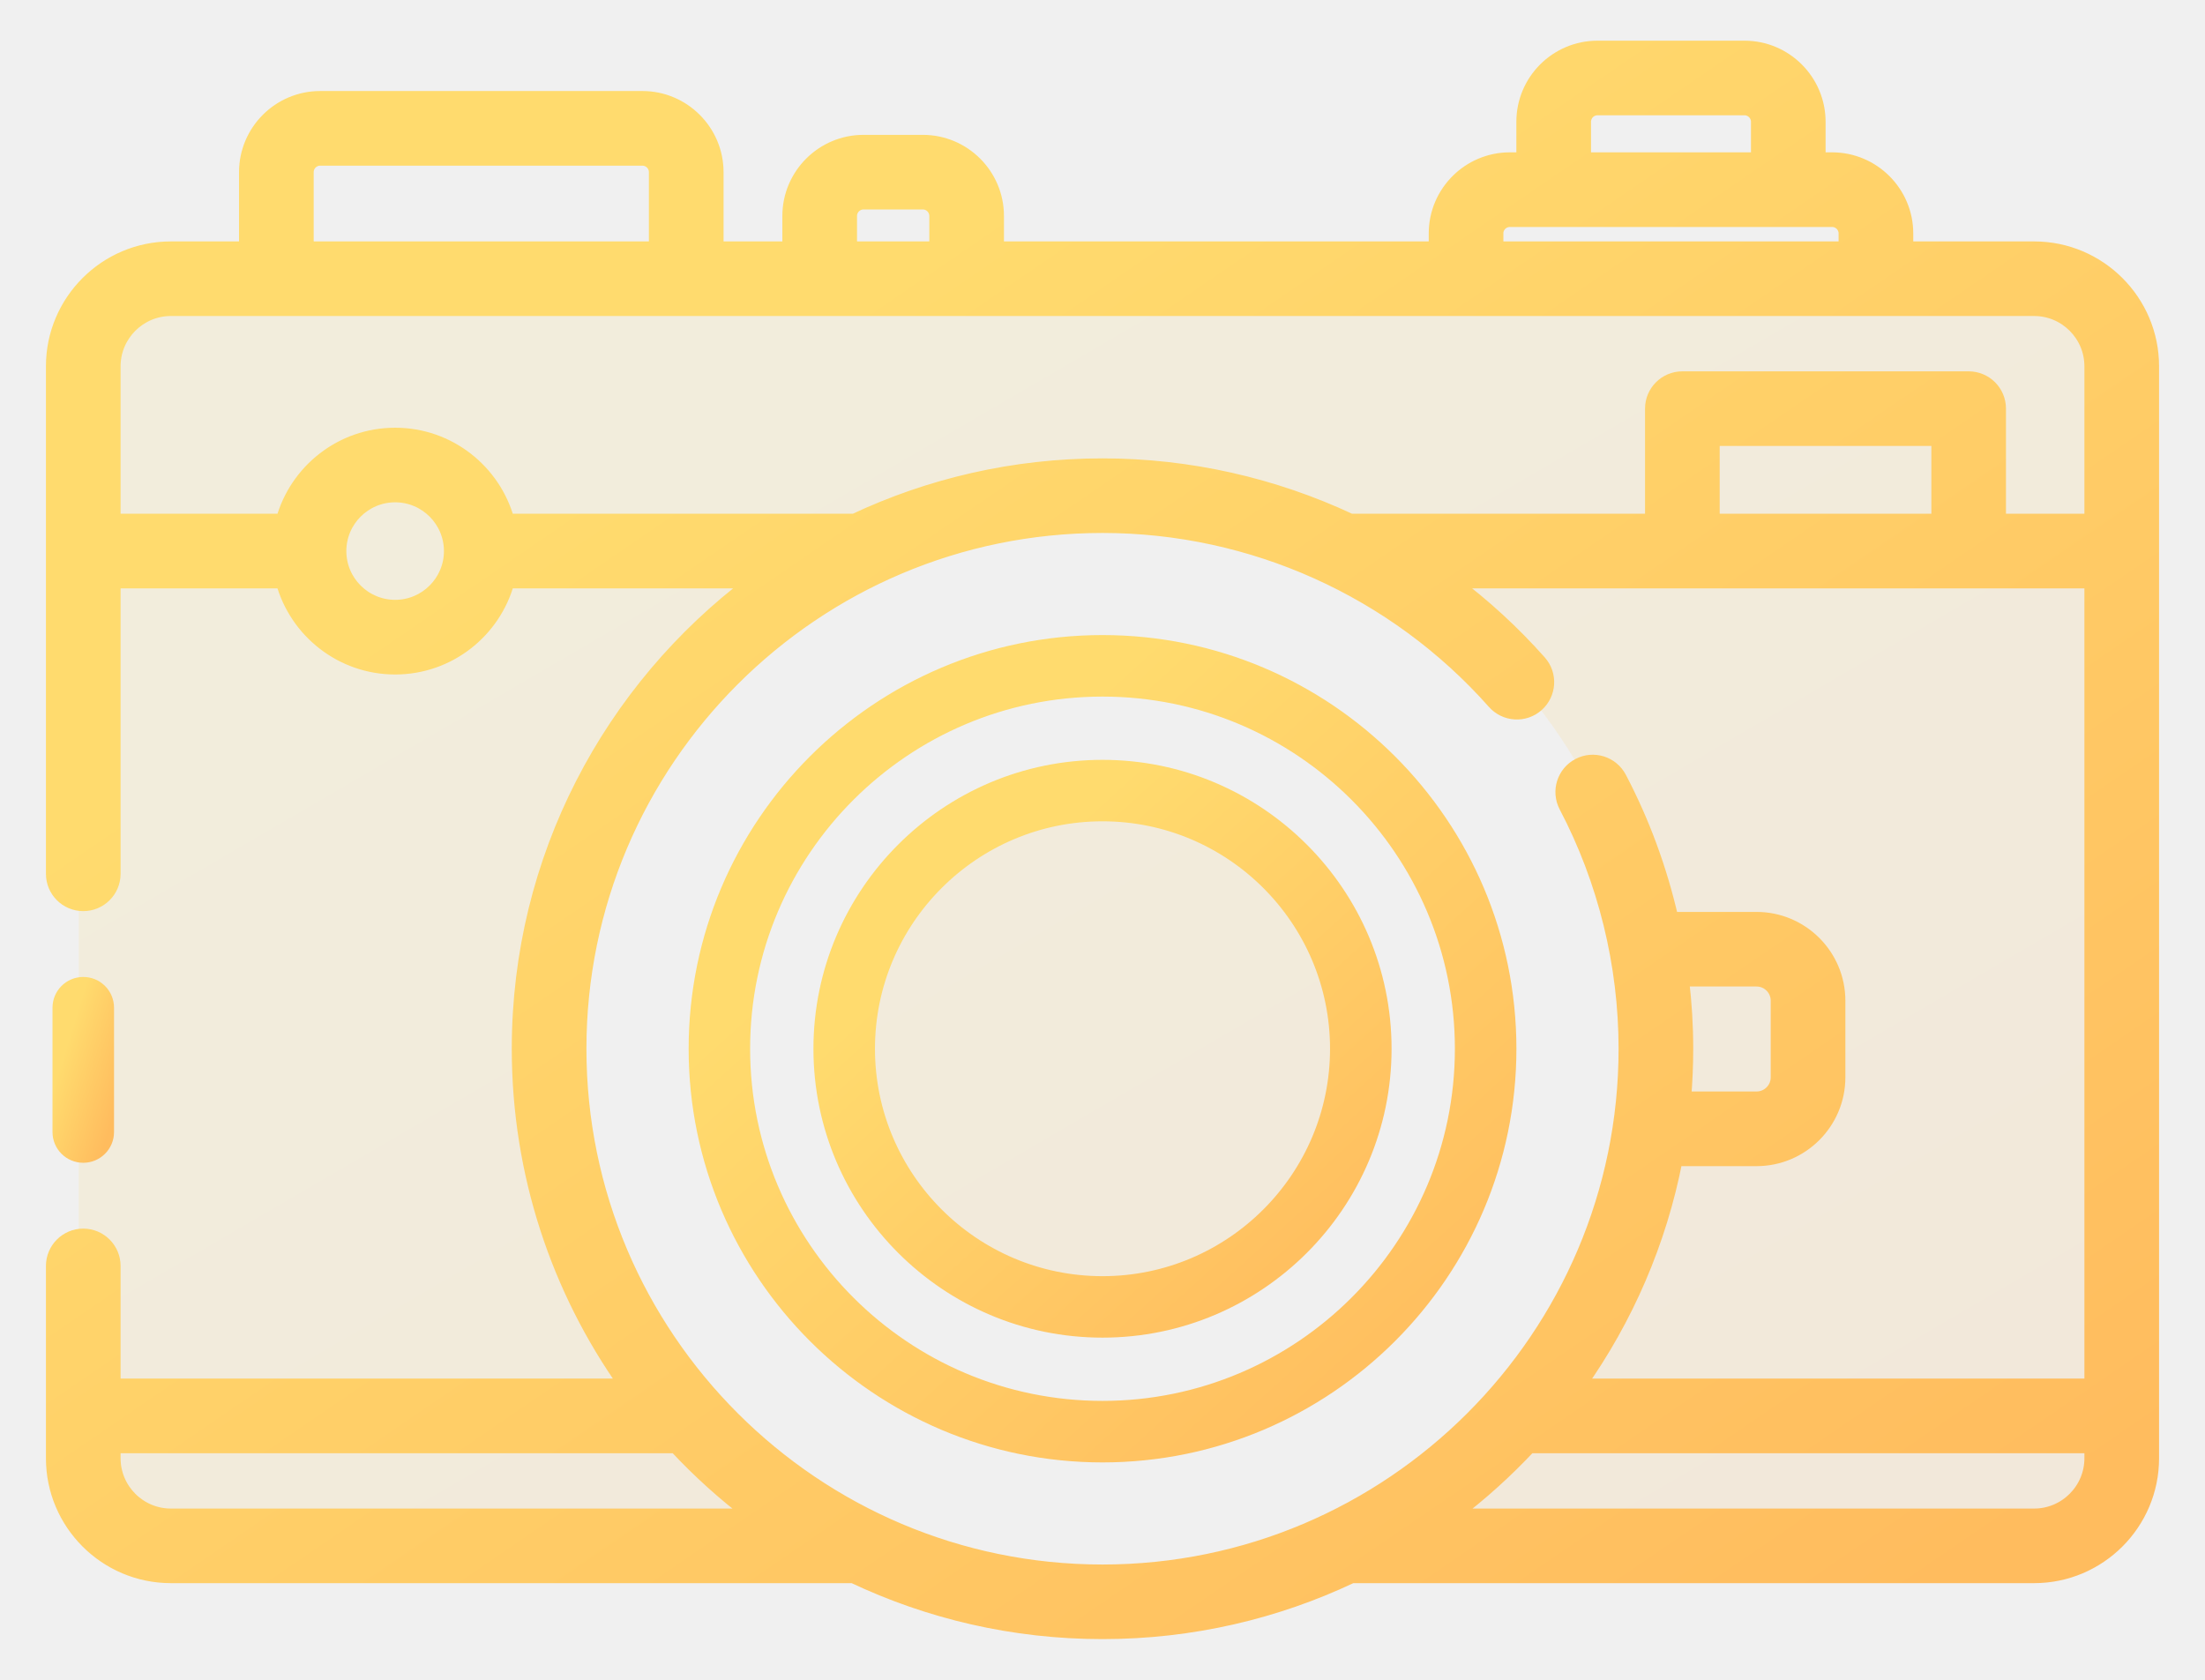
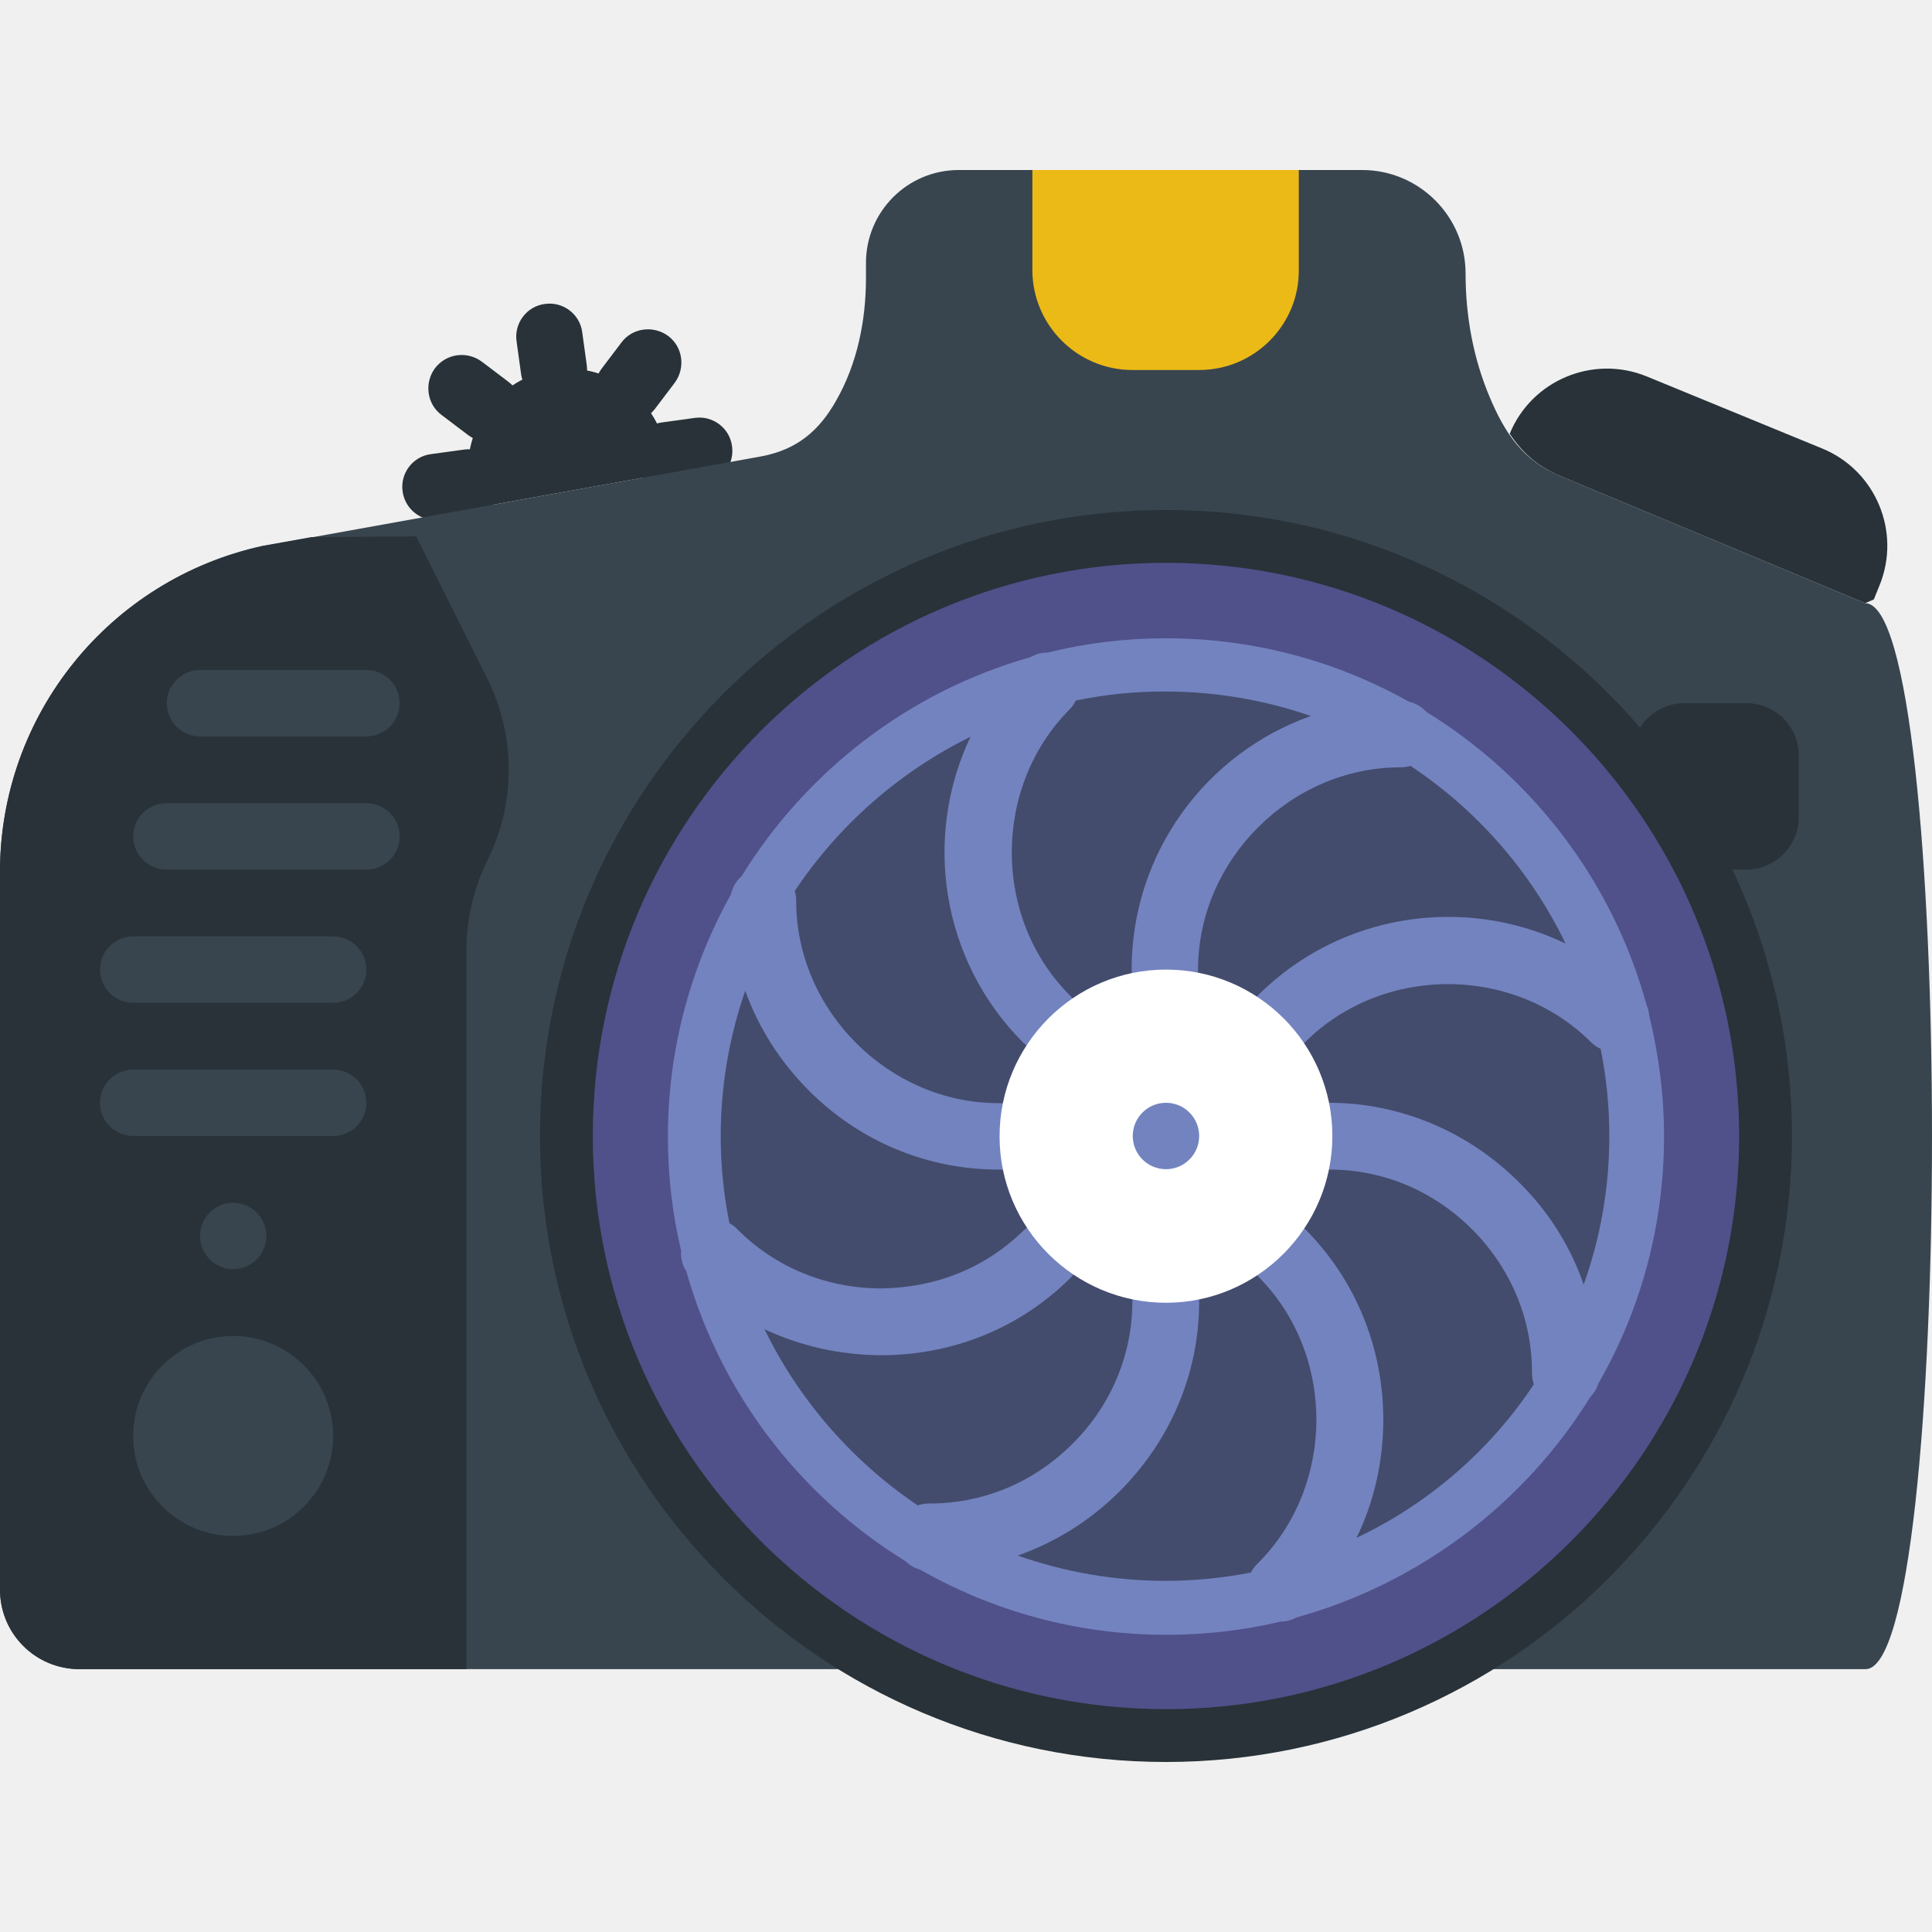
- <svg xmlns="http://www.w3.org/2000/svg" width="42" height="32" viewBox="0 0 42 32" fill="none">
-   <path opacity="0.15" fill-rule="evenodd" clip-rule="evenodd" d="M1.5 6.898C1.5 5.794 2.395 4.898 3.5 4.898H38.3C39.405 4.898 40.3 5.794 40.3 6.898V27.887C40.3 28.992 39.405 29.887 38.3 29.887H24.211C28.439 28.531 31.5 24.569 31.5 19.892C31.5 14.095 26.799 9.396 21 9.396C15.201 9.396 10.5 14.095 10.5 19.892C10.5 24.569 13.561 28.531 17.789 29.887H3.5C2.395 29.887 1.5 28.992 1.5 27.887V6.898ZM21 24.889C23.761 24.889 26 22.652 26 19.892C26 17.131 23.761 14.894 21 14.894C18.239 14.894 16 17.131 16 19.892C16 22.652 18.239 24.889 21 24.889Z" fill="url(#paint0_linear)" />
-   <path d="M2.047 21.566C2.047 21.82 1.84 22.026 1.586 22.026C1.331 22.026 1.125 21.82 1.125 21.566V19.197C1.125 18.942 1.331 18.736 1.586 18.736C1.84 18.736 2.047 18.942 2.047 19.197V21.566Z" fill="url(#paint1_linear)" stroke="url(#paint2_linear)" stroke-width="0.25" />
-   <path d="M38.745 4.724H36.318V4.447C36.318 3.665 35.681 3.027 34.897 3.027H34.648V2.32C34.648 1.537 34.011 0.9 33.228 0.9H30.428C29.645 0.9 29.008 1.537 29.008 2.32V3.027H28.759C27.976 3.027 27.339 3.664 27.339 4.447V4.724H18.998V4.114C18.998 3.331 18.361 2.694 17.578 2.694H16.448C15.665 2.694 15.027 3.331 15.027 4.114V4.724H13.657V3.279C13.657 2.497 13.019 1.859 12.236 1.859H6.098C5.315 1.859 4.678 2.497 4.678 3.279V4.724H3.255C2.012 4.724 1 5.735 1 6.978V16.646C1 16.97 1.262 17.232 1.586 17.232C1.909 17.232 2.172 16.97 2.172 16.646V11.084H5.379C5.637 12.028 6.502 12.724 7.527 12.724C8.552 12.724 9.416 12.028 9.674 11.084H14.328C11.625 13.115 9.873 16.346 9.873 19.978C9.873 22.363 10.628 24.575 11.912 26.387H2.172V24.116C2.172 23.793 1.909 23.53 1.586 23.53C1.262 23.53 1 23.793 1 24.116V27.78C1 29.023 2.012 30.034 3.255 30.034H16.249C17.691 30.717 19.301 31.1 21 31.1C22.699 31.1 24.31 30.717 25.752 30.033C25.757 30.033 25.761 30.034 25.766 30.034H38.745C39.988 30.034 41 29.023 41 27.78V6.978C41 5.735 39.988 4.724 38.745 4.724ZM30.18 2.32C30.18 2.183 30.291 2.071 30.429 2.071H33.228C33.365 2.071 33.477 2.183 33.477 2.32V3.027H30.18V2.32H30.18ZM28.51 4.447C28.51 4.31 28.622 4.199 28.759 4.199H34.897C35.034 4.199 35.146 4.31 35.146 4.447V4.724H28.511V4.447H28.51ZM16.199 4.114C16.199 3.977 16.311 3.865 16.448 3.865H17.578C17.715 3.865 17.826 3.977 17.826 4.114V4.724H16.199V4.114ZM5.85 3.279C5.85 3.142 5.961 3.031 6.098 3.031H12.236C12.373 3.031 12.485 3.142 12.485 3.279V4.724H5.85V3.279ZM7.527 11.552C6.945 11.552 6.472 11.079 6.472 10.498C6.472 9.917 6.945 9.444 7.527 9.444C8.108 9.444 8.581 9.917 8.581 10.498C8.581 11.079 8.108 11.552 7.527 11.552ZM9.674 9.912C9.416 8.969 8.552 8.273 7.527 8.273C6.501 8.273 5.637 8.969 5.379 9.912H2.172V6.978C2.172 6.381 2.658 5.895 3.255 5.895H38.745C39.342 5.895 39.828 6.381 39.828 6.978V9.912H38.084V7.784C38.084 7.461 37.822 7.199 37.498 7.199H32.045C31.722 7.199 31.459 7.461 31.459 7.784V9.912H25.727C24.263 9.226 22.651 8.857 21 8.857C19.31 8.857 17.707 9.236 16.271 9.912H9.674ZM32.631 9.912V8.37H36.913V9.912H32.631ZM3.255 28.863C2.658 28.863 2.172 28.377 2.172 27.78V27.559H12.867C13.31 28.034 13.794 28.471 14.314 28.863H3.255ZM11.045 19.979C11.045 14.492 15.511 10.028 21 10.028C23.847 10.028 26.564 11.251 28.454 13.384C28.669 13.626 29.039 13.649 29.281 13.434C29.523 13.219 29.546 12.849 29.331 12.607C28.828 12.04 28.273 11.531 27.676 11.084H39.828V26.387H30.088C30.983 25.123 31.62 23.665 31.925 22.09H33.458C34.322 22.09 35.025 21.387 35.025 20.523V19.064C35.025 18.2 34.322 17.497 33.458 17.497H31.845C31.632 16.565 31.301 15.661 30.857 14.816C30.706 14.53 30.352 14.419 30.066 14.57C29.779 14.72 29.669 15.074 29.819 15.361C30.562 16.775 30.955 18.372 30.955 19.979C30.955 25.465 26.489 29.929 21 29.929C15.511 29.929 11.045 25.465 11.045 19.979ZM32.048 18.668H33.458C33.676 18.668 33.853 18.845 33.853 19.063V20.523C33.853 20.741 33.676 20.918 33.458 20.918H32.087C32.113 20.608 32.127 20.295 32.127 19.978C32.127 19.54 32.1 19.102 32.048 18.668ZM38.745 28.863H27.686C28.206 28.471 28.69 28.034 29.134 27.559H39.828V27.78C39.828 28.377 39.342 28.863 38.745 28.863Z" fill="url(#paint3_linear)" stroke="url(#paint4_linear)" stroke-width="0.25" />
-   <path d="M13.242 19.979C13.242 15.702 16.722 12.223 21 12.223C25.278 12.223 28.759 15.702 28.759 19.979C28.759 24.255 25.278 27.734 21 27.734C16.722 27.734 13.242 24.255 13.242 19.979ZM14.163 19.979C14.163 23.747 17.23 26.812 21 26.812C24.77 26.812 27.837 23.747 27.837 19.979C27.837 16.21 24.77 13.145 21 13.145C17.23 13.145 14.163 16.21 14.163 19.979Z" fill="url(#paint5_linear)" stroke="url(#paint6_linear)" stroke-width="0.25" />
-   <path d="M15.619 19.979C15.619 17.013 18.033 14.6 21 14.6C23.967 14.6 26.381 17.013 26.381 19.979C26.381 22.944 23.967 25.357 21 25.357C18.033 25.357 15.619 22.944 15.619 19.979ZM16.541 19.979C16.541 22.436 18.541 24.436 21 24.436C23.459 24.436 25.459 22.436 25.459 19.979C25.459 17.52 23.459 15.521 21 15.521C18.541 15.521 16.541 17.52 16.541 19.979Z" fill="url(#paint7_linear)" stroke="url(#paint8_linear)" stroke-width="0.25" />
-   <defs>
-     <linearGradient id="paint0_linear" x1="3.699" y1="4.898" x2="22.569" y2="37.252" gradientUnits="userSpaceOnUse">
-       <stop offset="0.259" stop-color="#FFDB6E" />
-       <stop offset="1" stop-color="#FFBC5E" />
-     </linearGradient>
-     <linearGradient id="paint1_linear" x1="1.177" y1="18.736" x2="2.789" y2="19.235" gradientUnits="userSpaceOnUse">
-       <stop offset="0.259" stop-color="#FFDB6E" />
-       <stop offset="1" stop-color="#FFBC5E" />
-     </linearGradient>
-     <linearGradient id="paint2_linear" x1="1.177" y1="18.736" x2="2.789" y2="19.235" gradientUnits="userSpaceOnUse">
-       <stop offset="0.259" stop-color="#FFDB6E" />
-       <stop offset="1" stop-color="#FFBC5E" />
-     </linearGradient>
-     <linearGradient id="paint3_linear" x1="3.267" y1="0.9" x2="27.682" y2="36.609" gradientUnits="userSpaceOnUse">
-       <stop offset="0.259" stop-color="#FFDB6E" />
-       <stop offset="1" stop-color="#FFBC5E" />
-     </linearGradient>
-     <linearGradient id="paint4_linear" x1="3.267" y1="0.9" x2="27.682" y2="36.609" gradientUnits="userSpaceOnUse">
-       <stop offset="0.259" stop-color="#FFDB6E" />
-       <stop offset="1" stop-color="#FFBC5E" />
-     </linearGradient>
-     <linearGradient id="paint5_linear" x1="14.121" y1="12.223" x2="27.511" y2="27.015" gradientUnits="userSpaceOnUse">
-       <stop offset="0.259" stop-color="#FFDB6E" />
-       <stop offset="1" stop-color="#FFBC5E" />
-     </linearGradient>
-     <linearGradient id="paint6_linear" x1="14.121" y1="12.223" x2="27.511" y2="27.015" gradientUnits="userSpaceOnUse">
-       <stop offset="0.259" stop-color="#FFDB6E" />
-       <stop offset="1" stop-color="#FFBC5E" />
-     </linearGradient>
-     <linearGradient id="paint7_linear" x1="16.229" y1="14.6" x2="25.516" y2="24.859" gradientUnits="userSpaceOnUse">
-       <stop offset="0.259" stop-color="#FFDB6E" />
-       <stop offset="1" stop-color="#FFBC5E" />
-     </linearGradient>
-     <linearGradient id="paint8_linear" x1="16.229" y1="14.6" x2="25.516" y2="24.859" gradientUnits="userSpaceOnUse">
-       <stop offset="0.259" stop-color="#FFDB6E" />
-       <stop offset="1" stop-color="#FFBC5E" />
-     </linearGradient>
-   </defs>
+ <svg xmlns="http://www.w3.org/2000/svg" height="800px" width="800px" version="1.1" id="Layer_1" viewBox="0 0 512.013 512.013" xml:space="preserve">
+   <g>
+     <path style="fill:#283238;" d="M146.8,106.756c-4.3,0-8.1-3.2-8.7-7.6l-1.2-8.7c-0.7-4.8,2.7-9.3,7.5-9.9c4.8-0.7,9.3,2.7,9.9,7.5   l1.2,8.7c0.7,4.8-2.7,9.3-7.5,9.9C147.6,106.756,147.2,106.756,146.8,106.756" />
+     <path style="fill:#283238;" d="M176.6,129.456c-4.3,0-8.1-3.2-8.7-7.6c-0.7-4.8,2.7-9.3,7.5-9.9l8.7-1.2c4.8-0.7,9.3,2.7,9.9,7.5   c0.7,4.8-2.7,9.3-7.5,9.9l-8.7,1.2C177.4,129.456,177,129.456,176.6,129.456" />
+     <path style="fill:#283238;" d="M115.4,137.856c-4.3,0-8.1-3.2-8.7-7.6c-0.7-4.8,2.7-9.3,7.5-9.9l8.7-1.2c4.8-0.7,9.3,2.7,9.9,7.5   c0.7,4.8-2.7,9.3-7.5,9.9l-8.7,1.2C116.2,137.856,115.8,137.856,115.4,137.856" />
+     <path style="fill:#283238;" d="M166.4,111.956c-1.9,0-3.7-0.6-5.3-1.8c-3.9-2.9-4.6-8.5-1.7-12.4l5.3-7c2.9-3.9,8.5-4.6,12.4-1.7   s4.6,8.5,1.7,12.4l-5.3,7C171.7,110.756,169.1,111.956,166.4,111.956" />
+     <path style="fill:#283238;" d="M129.3,117.056c-1.9,0-3.7-0.6-5.3-1.8l-7-5.3c-3.9-2.9-4.6-8.5-1.7-12.4c3-3.9,8.5-4.6,12.4-1.7   l7,5.3c3.9,2.9,4.6,8.5,1.7,12.4C134.6,115.856,132,117.056,129.3,117.056" />
+     <path style="fill:#283238;" d="M126.2,134.556l50.6-9.1c0.1-1.6,0.1-3.2-0.1-4.9c-2-14.5-15.3-24.6-29.8-22.6s-24.6,15.3-22.6,29.8   C124.5,130.256,125.3,132.456,126.2,134.556" />
+   </g>
+   <path style="fill:#38454F;" d="M494.3,159.856l-80.8-33.7c-9.9-4.1-14.7-11.4-18.7-20.9c-4.4-10.4-6.4-21.6-6.4-32.8  c0-15.1-12.3-27.4-27.4-27.4H254.1c-13.6,0-24.6,11-24.6,24.6v3.9c0,11.4-2.3,22.8-7.9,32.6c-4.4,7.8-10.2,13-19.9,14.8l-132.1,23.8  c-40.6,8.8-69.6,44.7-69.6,86.3v190.2c0,11.7,9.4,21.1,21.1,21.1h215.3c-51.2-26.4-86.3-79.7-86.3-141.2  c0-87.8,71.1-158.9,158.9-158.9s158.9,71.1,158.9,158.9c0,61.6-35.1,114.9-86.3,141.2h112.8  C517.9,442.356,517.9,159.856,494.3,159.856" />
+   <g>
+     <path style="fill:#283238;" d="M494.3,159.856l-80.8-33.7c-6.2-2.6-10.2-6.4-13.4-11.2c5.8-14.2,22.1-21,36.3-15.2l46.5,19.1   c14.2,5.8,21,22.1,15.2,36.3l-1.5,3.7C495.7,159.256,495.2,159.456,494.3,159.856" />
+     <path style="fill:#283238;" d="M129.2,227.956c7.5-15.1,7.5-32.9,0-48l-18.9-37.8l-27.8,0.2l-12.9,2.3   c-40.6,8.9-69.6,44.8-69.6,86.4v190.2c0,11.7,9.4,21.1,21.1,21.1h102.5v-190.4C123.6,243.656,125.5,235.456,129.2,227.956" />
+   </g>
+   <path style="fill:#50508A;" d="M467.9,301.056c0,87.8-71.1,158.9-158.9,158.9s-158.9-71.1-158.9-158.9s71.1-158.9,158.9-158.9  S467.9,213.356,467.9,301.056" />
+   <g>
+     <path style="fill:#283238;" d="M309,466.956c-91.5,0-165.9-74.4-165.9-165.9s74.4-165.9,165.9-165.9s165.9,74.4,165.9,165.9   S400.4,466.956,309,466.956z M309,149.156c-83.8,0-151.9,68.1-151.9,151.9s68.1,151.9,151.9,151.9s151.9-68.1,151.9-151.9   S392.7,149.156,309,149.156z" />
+     <path style="fill:#283238;" d="M462.8,186.356h-16.4c-7.7,0-13.9,6.2-13.9,13.9v1.1c7.2,9,13.4,18.7,18.6,29.1h11.7   c7.6,0,13.9-6.2,13.9-13.9v-16.4C476.7,192.556,470.5,186.356,462.8,186.356" />
+   </g>
+   <path style="fill:#434C6D;" d="M309,424.656c-68.1,0-123.6-55.4-123.6-123.6s55.4-123.5,123.6-123.5s123.6,55.4,123.6,123.5  S377.1,424.656,309,424.656" />
+   <g>
+     <path style="fill:#38454F;" d="M61.8,407.056c-14.6,0-26.5-11.9-26.5-26.5s11.9-26.5,26.5-26.5s26.5,11.9,26.5,26.5   S76.4,407.056,61.8,407.056" />
+     <path style="fill:#38454F;" d="M70.6,327.556c0,4.9-4,8.8-8.8,8.8s-8.8-4-8.8-8.8c0-4.9,4-8.8,8.8-8.8S70.6,322.656,70.6,327.556" />
+   </g>
+   <path style="fill:#ECBA16;" d="M317.8,98.056h-17.7c-14.6,0-26.5-11.9-26.5-26.5v-26.5h70.6v26.5  C344.3,86.156,332.4,98.056,317.8,98.056" />
+   <g>
+     <path style="fill:#38454F;" d="M97.1,230.456h-53c-4.9,0-8.8-4-8.8-8.8c0-4.9,4-8.8,8.8-8.8h53c4.9,0,8.8,4,8.8,8.8   C105.9,226.556,102,230.456,97.1,230.456" />
+     <path style="fill:#38454F;" d="M97.1,195.156H53c-4.9,0-8.8-4-8.8-8.8s4-8.8,8.8-8.8h44.1c4.9,0,8.8,4,8.8,8.8   S102,195.156,97.1,195.156" />
+     <path style="fill:#38454F;" d="M88.3,265.756h-53c-4.9,0-8.8-4-8.8-8.8c0-4.9,4-8.8,8.8-8.8h53c4.9,0,8.8,4,8.8,8.8   C97.1,261.856,93.1,265.756,88.3,265.756" />
+     <path style="fill:#38454F;" d="M88.3,301.056h-53c-4.9,0-8.8-4-8.8-8.8c0-4.9,4-8.8,8.8-8.8h53c4.9,0,8.8,4,8.8,8.8   C97.1,297.156,93.1,301.056,88.3,301.056" />
+   </g>
+   <path style="fill:#7383BF;" d="M421.5,370.156c1-1,1.7-2.2,2.1-3.5c11.1-19.3,17.4-41.7,17.4-65.5c0-11-1.4-21.6-3.9-31.9  c-0.1-1-0.3-1.9-0.7-2.8c-8.9-32.7-30.1-60.4-58.4-77.8c-1.2-1.3-2.8-2.3-4.6-2.7c-19.1-10.7-41-16.8-64.4-16.8  c-10.8,0-21.4,1.3-31.4,3.8c-1.6,0-3.1,0.4-4.5,1.2c-32.2,9.1-59.4,30.2-76.6,58.1c-1.4,1.2-2.4,2.9-2.8,4.8  c-10.6,19-16.7,40.9-16.7,64.2c0,10.4,1.2,20.5,3.5,30.2c-0.1,1.9,0.3,3.9,1.4,5.5c9.1,32.3,30.1,59.6,58.1,76.8  c1,1,2.3,1.8,3.8,2.2c19.3,11,41.6,17.3,65.3,17.3c10.4,0,20.6-1.2,30.3-3.5l0,0c1.5,0,2.9-0.4,4.2-1.1  C376.3,419.556,404.1,398.356,421.5,370.156z M359.5,407.556c4.6-9.4,7-19.9,7.1-30.8c0.1-19.2-7.1-37.1-20.3-50.6  c-3.4-3.5-9-3.5-12.5-0.1s-3.5,9-0.1,12.5c20.4,20.7,20.2,55.4-0.5,75.9c-0.7,0.7-1.3,1.5-1.7,2.3c-7.3,1.4-14.8,2.2-22.5,2.2  c-13.8,0-27-2.4-39.3-6.7c9.9-3.5,19-9.1,26.8-16.8c13.6-13.5,21.2-31.3,21.3-50.2c0-4.9-3.9-8.9-8.8-8.9c-4.8,0.2-8.9,3.9-8.9,8.8  c-0.1,14.2-5.8,27.6-16.1,37.7c-10.2,10.1-23.5,15.6-37.6,15.6c-0.1,0-0.3,0-0.4,0c-1,0-1.9,0.2-2.8,0.5  c-17.3-11.7-31.4-27.8-40.6-46.7c9.4,4.4,19.7,6.8,30.5,6.9h0.4c19,0,36.8-7.2,50.1-20.4c3.5-3.4,3.5-9,0.1-12.5s-9-3.5-12.5-0.1  c-10.1,9.9-23.3,15.2-38,15.3c-14.4-0.1-27.9-5.7-37.8-15.7c-0.6-0.7-1.4-1.2-2.1-1.6c-1.5-7.5-2.3-15.2-2.3-23  c0-13.5,2.3-26.5,6.5-38.6c3.5,9.8,9.3,18.9,16.9,26.5c13.5,13.5,31.4,20.9,50.2,20.9c4.7,0.4,8.9-3.9,8.9-8.8s-4-8.8-8.8-8.8h-0.1  c-29,0-53.6-24.5-53.6-53.6c0-0.9-0.1-1.8-0.4-2.6c11.6-17.4,27.7-31.6,46.6-40.9c-12.6,26.5-7.9,59.2,14,81.1  c1.7,1.7,4,2.6,6.2,2.6c2.3,0,4.5-0.9,6.2-2.6c3.4-3.5,3.4-9,0-12.5c-20.6-20.5-20.6-55.3-0.1-75.9c0.7-0.7,1.2-1.5,1.6-2.3  c7.6-1.6,15.5-2.4,23.6-2.4c13.5,0,26.6,2.3,38.7,6.5c-27.7,9.8-47.5,36.2-47.5,67.2c0,4.9,4,8.8,8.8,8.8s8.8-4,8.8-8.8  c0-29.1,24.6-53.6,53.6-53.6c0.9,0,1.8-0.1,2.7-0.4c17.6,11.7,31.9,28,41.1,47.1c-26.6-12.8-59.5-8.2-81.5,13.7  c-3.5,3.5-3.5,9,0,12.5c1.7,1.7,4,2.6,6.2,2.6c2.3,0,4.5-0.9,6.2-2.6c20.6-20.6,55.3-20.6,75.9,0c0.7,0.7,1.6,1.3,2.5,1.7  c1.5,7.5,2.3,15.2,2.3,23.1c0,13.8-2.4,27.1-6.8,39.4c-3.4-9.9-9.1-19.1-16.8-26.8c-13.5-13.6-31.3-21.2-50.1-21.4h-0.1  c-4.9,0-8.8,3.9-8.8,8.8s3.9,8.9,8.8,8.9c14.2,0.1,27.5,5.8,37.7,16.1c10.1,10.3,15.7,23.7,15.6,37.9c0,1,0.2,2,0.5,2.9  C395,384.256,378.7,398.456,359.5,407.556z" />
+   <path style="fill:#FFFFFF;" d="M309,345.256c-24.3,0-44.1-19.8-44.1-44.1s19.7-44.2,44.1-44.2s44.1,19.8,44.1,44.1  S333.3,345.256,309,345.256" />
+   <circle style="fill:#7383BF;" cx="309" cy="301.056" r="8.8" />
</svg>
